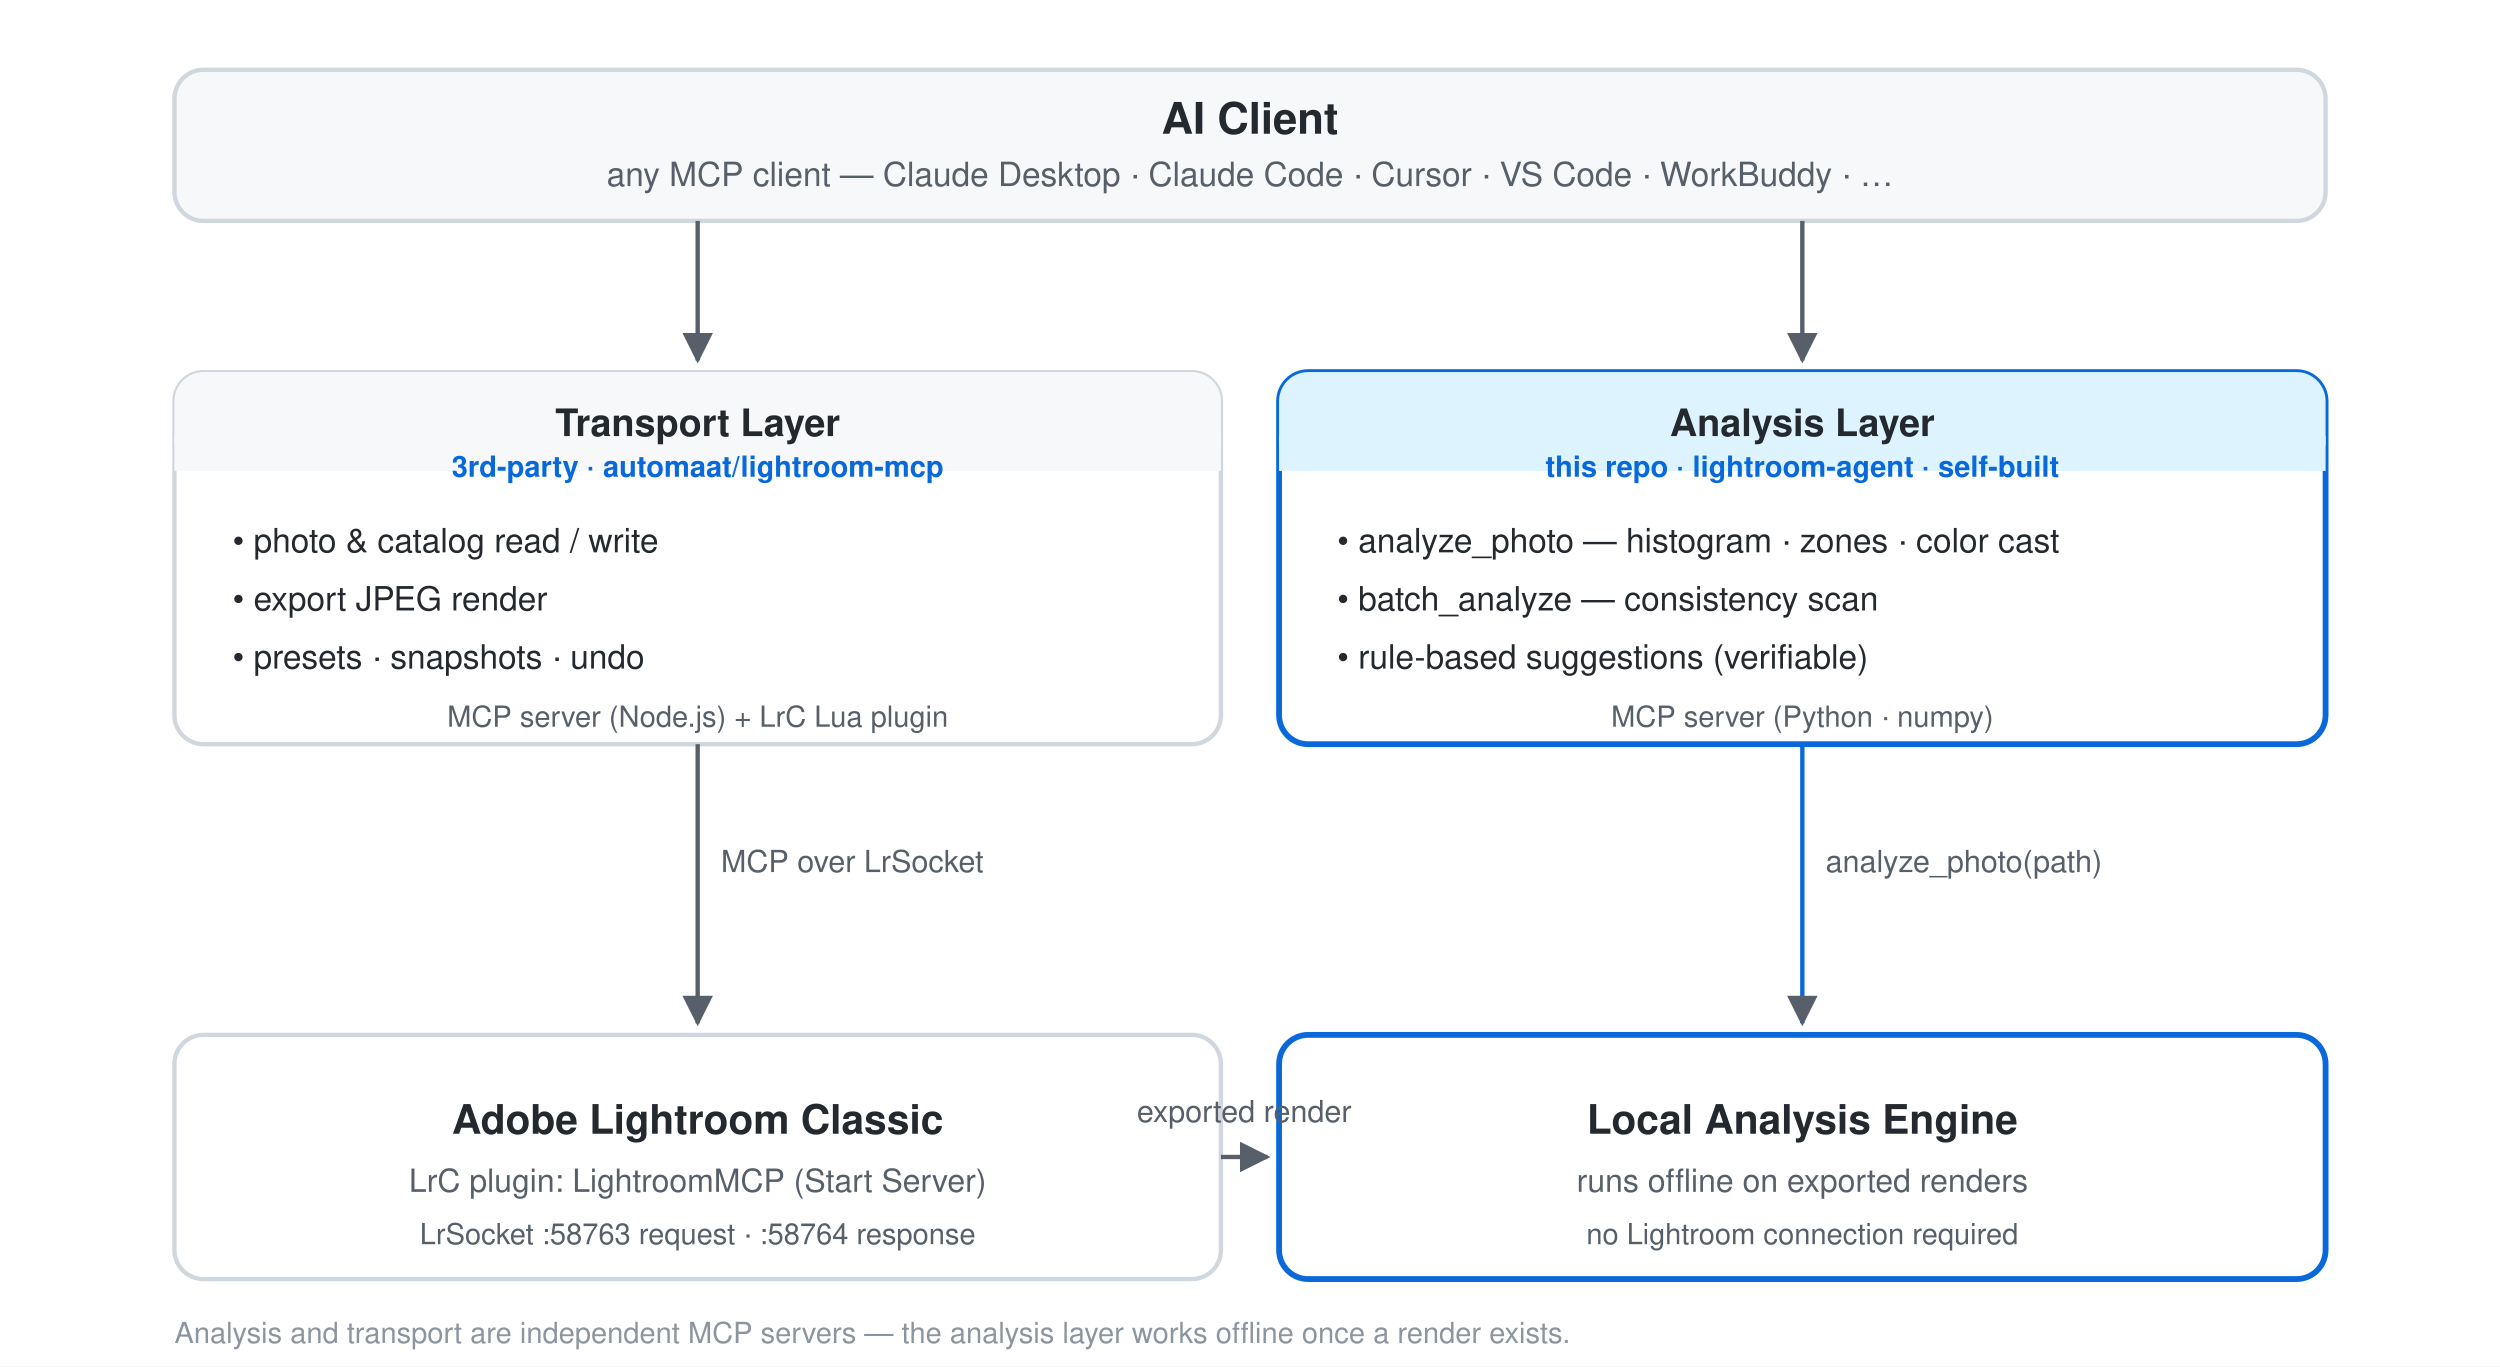
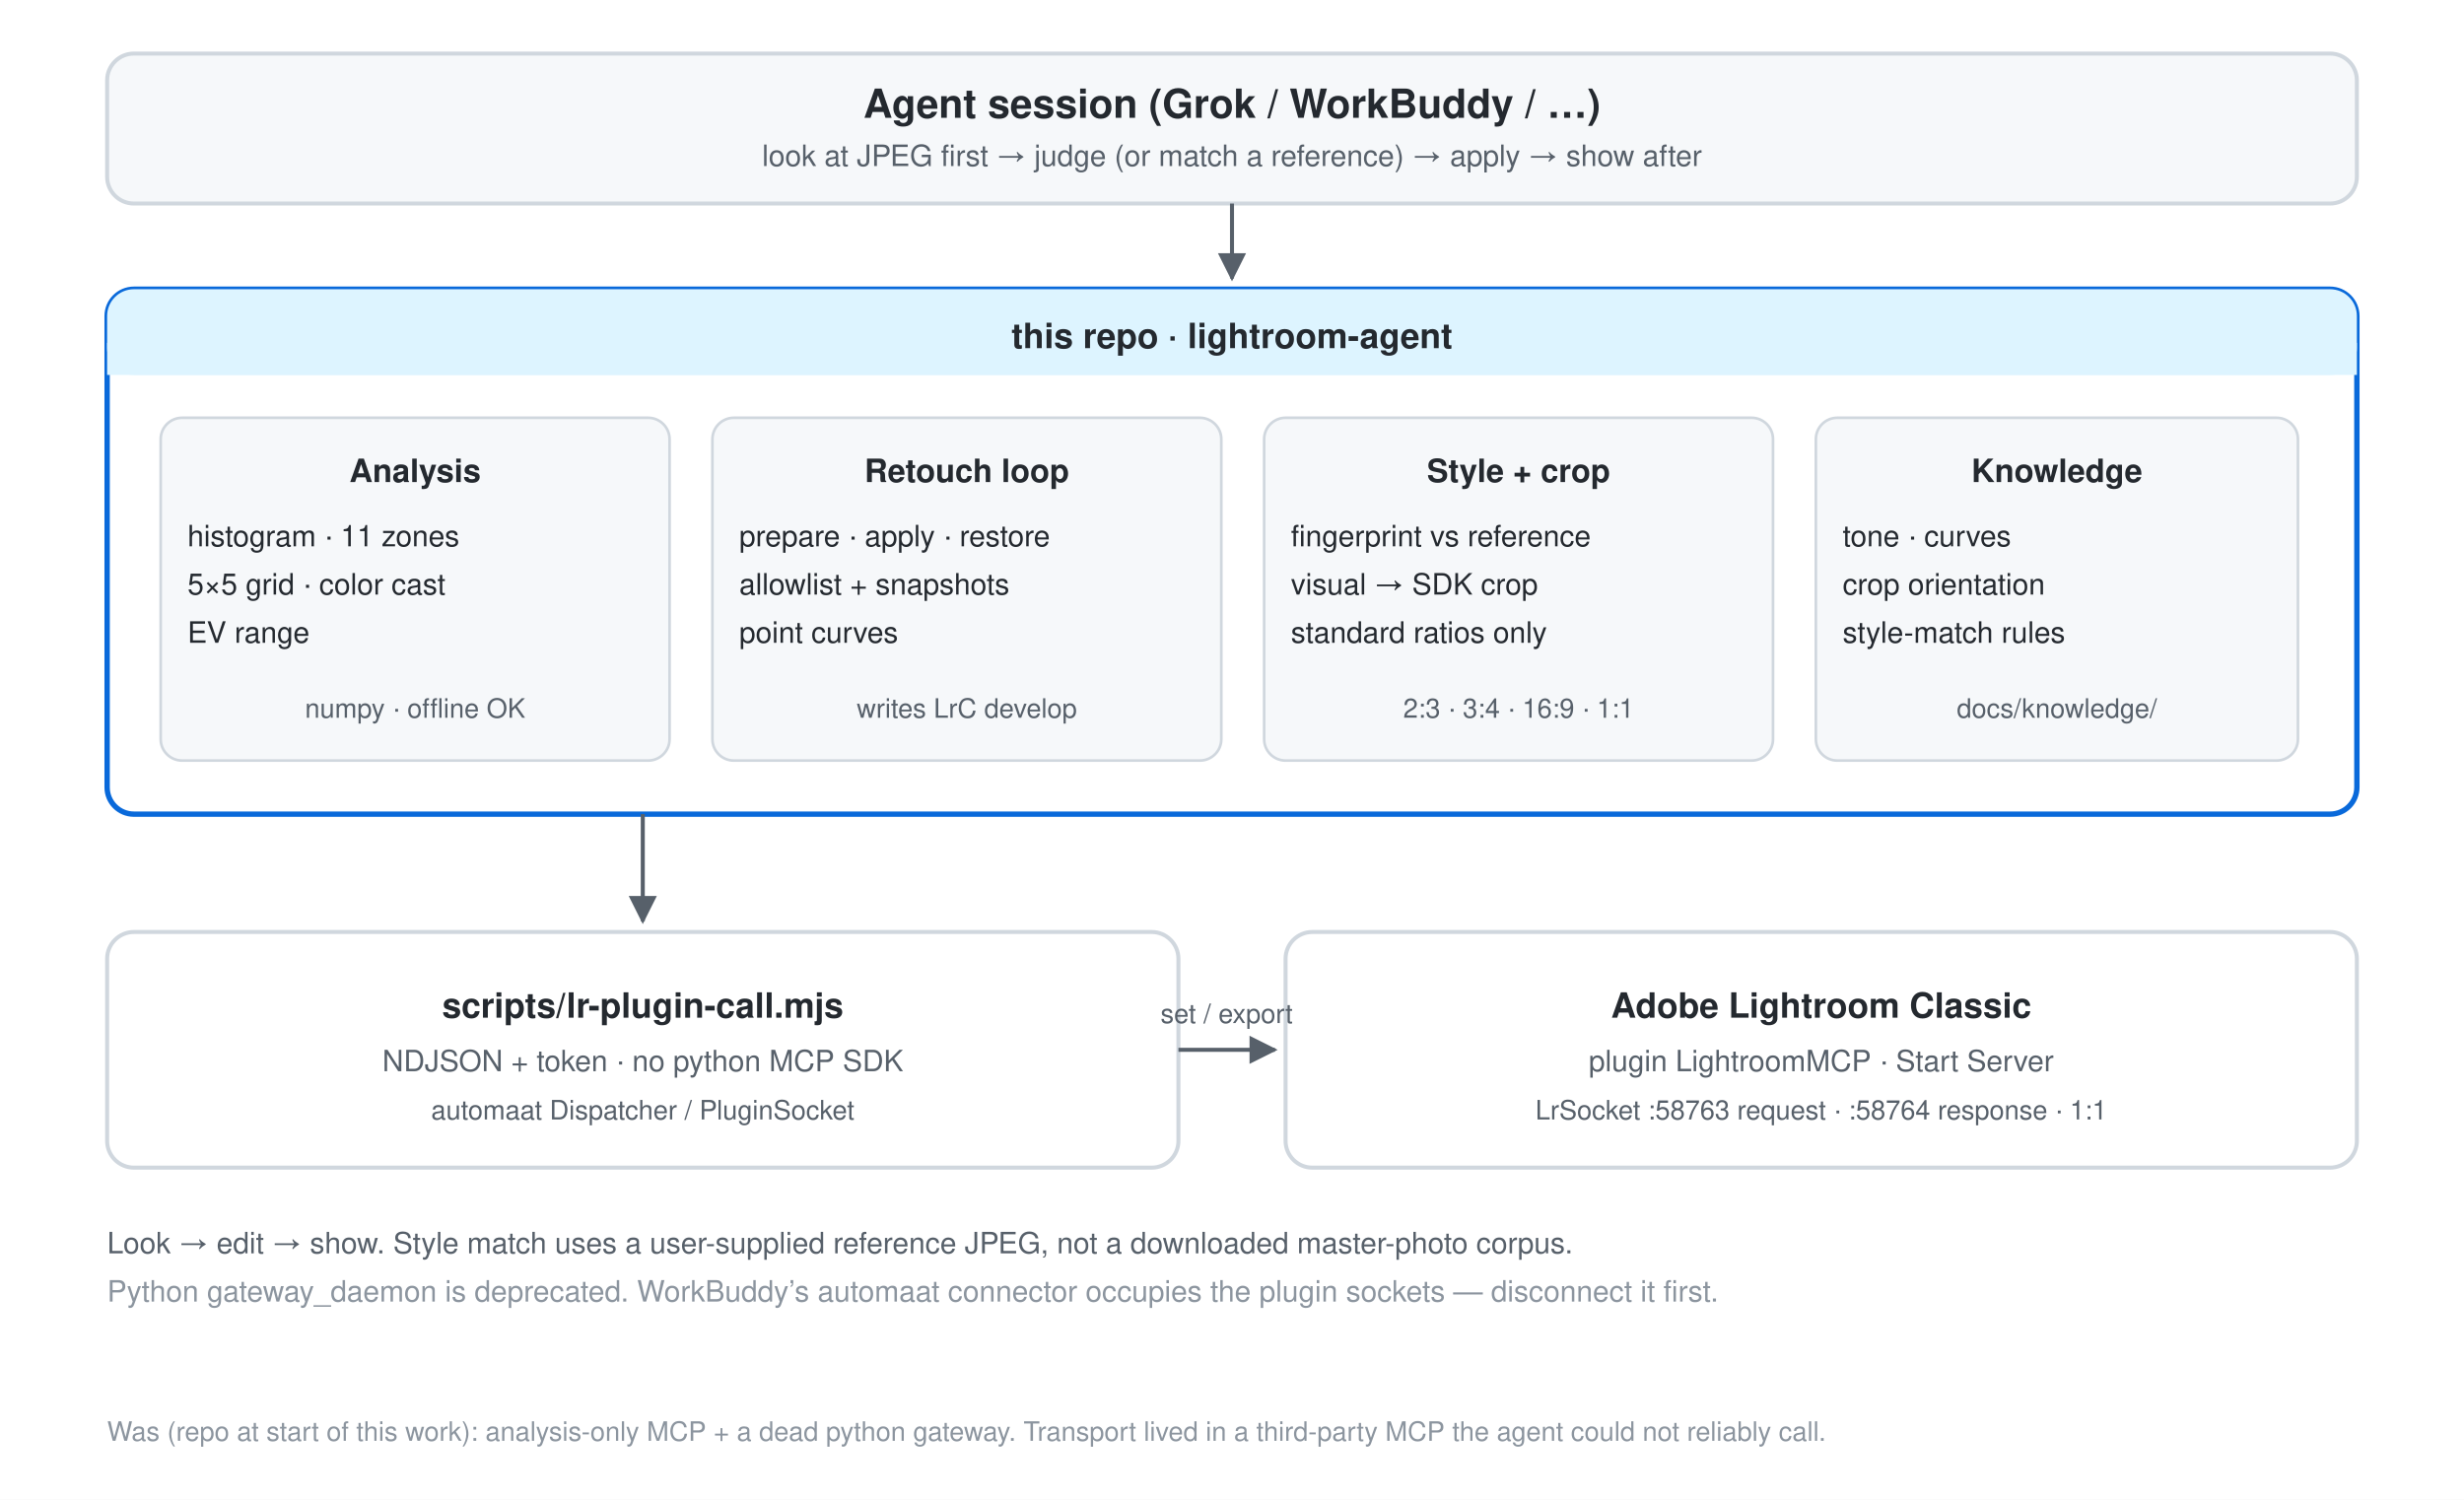
- <svg xmlns="http://www.w3.org/2000/svg" viewBox="0 0 860 470" font-family="-apple-system, 'Segoe UI', Helvetica, Arial, sans-serif">
+ <svg xmlns="http://www.w3.org/2000/svg" viewBox="0 0 920 560" font-family="-apple-system, 'Segoe UI', Helvetica, Arial, sans-serif">
  <defs>
    <marker id="arr" viewBox="0 0 10 10" refX="9" refY="5" markerWidth="7" markerHeight="7" orient="auto-start-reverse">
      <path d="M 0 0 L 10 5 L 0 10 z" fill="#57606a" />
    </marker>
  </defs>
-   <rect width="860" height="470" fill="#ffffff" />
-   <rect x="60" y="24" width="740" height="52" rx="10" fill="#f6f8fa" stroke="#d0d7de" stroke-width="1.5" />
-   <text x="430" y="46" text-anchor="middle" font-size="15" font-weight="600" fill="#24292f">AI Client</text>
-   <text x="430" y="64" text-anchor="middle" font-size="11.5" fill="#57606a">any MCP client — Claude Desktop · Claude Code · Cursor · VS Code · WorkBuddy · …</text>
-   <rect x="60" y="128" width="360" height="128" rx="10" fill="#ffffff" stroke="#d0d7de" stroke-width="1.5" />
-   <rect x="60" y="128" width="360" height="34" rx="10" fill="#f6f8fa" />
-   <rect x="60" y="150" width="360" height="12" fill="#f6f8fa" />
-   <text x="240" y="150" text-anchor="middle" font-size="13" font-weight="700" fill="#24292f">Transport Layer</text>
-   <text x="240" y="164" text-anchor="middle" font-size="10" fill="#0969da" font-weight="600">3rd-party · automaat/lightroom-mcp</text>
-   <text x="80" y="190" font-size="11.5" fill="#24292f">• photo &amp; catalog read / write</text>
-   <text x="80" y="210" font-size="11.5" fill="#24292f">• export JPEG render</text>
-   <text x="80" y="230" font-size="11.5" fill="#24292f">• presets · snapshots · undo</text>
-   <text x="240" y="250" text-anchor="middle" font-size="10" fill="#57606a">MCP server (Node.js) + LrC Lua plugin</text>
-   <rect x="440" y="128" width="360" height="128" rx="10" fill="#ffffff" stroke="#0969da" stroke-width="2" />
-   <rect x="440" y="128" width="360" height="34" rx="10" fill="#ddf4ff" />
-   <rect x="440" y="150" width="360" height="12" fill="#ddf4ff" />
-   <text x="620" y="150" text-anchor="middle" font-size="13" font-weight="700" fill="#24292f">Analysis Layer</text>
-   <text x="620" y="164" text-anchor="middle" font-size="10" fill="#0969da" font-weight="600">this repo · lightroom-agent · self-built</text>
-   <text x="460" y="190" font-size="11.5" fill="#24292f">• analyze_photo — histogram · zones · color cast</text>
-   <text x="460" y="210" font-size="11.5" fill="#24292f">• batch_analyze — consistency scan</text>
-   <text x="460" y="230" font-size="11.5" fill="#24292f">• rule-based suggestions (verifiable)</text>
-   <text x="620" y="250" text-anchor="middle" font-size="10" fill="#57606a">MCP server (Python · numpy)</text>
-   <rect x="60" y="356" width="360" height="84" rx="10" fill="#ffffff" stroke="#d0d7de" stroke-width="1.5" />
-   <text x="240" y="390" text-anchor="middle" font-size="14" font-weight="700" fill="#24292f">Adobe Lightroom Classic</text>
-   <text x="240" y="410" text-anchor="middle" font-size="11" fill="#57606a">LrC plugin: LightroomMCP (Start Server)</text>
-   <text x="240" y="428" text-anchor="middle" font-size="10" fill="#57606a">LrSocket :58763 request · :58764 response</text>
-   <rect x="440" y="356" width="360" height="84" rx="10" fill="#ffffff" stroke="#0969da" stroke-width="2" />
-   <text x="620" y="390" text-anchor="middle" font-size="14" font-weight="700" fill="#24292f">Local Analysis Engine</text>
-   <text x="620" y="410" text-anchor="middle" font-size="11" fill="#57606a">runs offline on exported renders</text>
-   <text x="620" y="428" text-anchor="middle" font-size="10" fill="#57606a">no Lightroom connection required</text>
-   <line x1="240" y1="256" x2="240" y2="352" stroke="#57606a" stroke-width="1.5" marker-end="url(#arr)" />
-   <text x="248" y="300" font-size="10.5" fill="#57606a">MCP over LrSocket</text>
-   <line x1="420" y1="398" x2="436" y2="398" stroke="#57606a" stroke-width="1.5" marker-end="url(#arr)" />
-   <text x="428" y="386" text-anchor="middle" font-size="10.5" fill="#57606a">exported render</text>
-   <line x1="620" y1="256" x2="620" y2="352" stroke="#0969da" stroke-width="1.5" marker-end="url(#arr)" />
-   <text x="628" y="300" font-size="10.5" fill="#57606a">analyze_photo(path)</text>
-   <line x1="240" y1="76" x2="240" y2="124" stroke="#57606a" stroke-width="1.5" marker-end="url(#arr)" />
-   <line x1="620" y1="76" x2="620" y2="124" stroke="#57606a" stroke-width="1.5" marker-end="url(#arr)" />
-   <text x="60" y="462" font-size="10" fill="#8c959f">Analysis and transport are independent MCP servers — the analysis layer works offline once a render exists.</text>
+   <rect width="920" height="560" fill="#ffffff" />
+   <rect x="40" y="20" width="840" height="56" rx="10" fill="#f6f8fa" stroke="#d0d7de" stroke-width="1.5" />
+   <text x="460" y="44" text-anchor="middle" font-size="15" font-weight="600" fill="#24292f">Agent session (Grok / WorkBuddy / …)</text>
+   <text x="460" y="62" text-anchor="middle" font-size="11" fill="#57606a">look at JPEG first → judge (or match a reference) → apply → show after</text>
+   <rect x="40" y="108" width="840" height="196" rx="10" fill="#ffffff" stroke="#0969da" stroke-width="2" />
+   <rect x="40" y="108" width="840" height="32" rx="10" fill="#ddf4ff" />
+   <rect x="40" y="128" width="840" height="12" fill="#ddf4ff" />
+   <text x="460" y="130" text-anchor="middle" font-size="13" font-weight="700" fill="#24292f">this repo · lightroom-agent</text>
+   <rect x="60" y="156" width="190" height="128" rx="8" fill="#f6f8fa" stroke="#d0d7de" />
+   <text x="155" y="180" text-anchor="middle" font-size="12" font-weight="600" fill="#24292f">Analysis</text>
+   <text x="70" y="204" font-size="11" fill="#24292f">histogram · 11 zones</text>
+   <text x="70" y="222" font-size="11" fill="#24292f">5×5 grid · color cast</text>
+   <text x="70" y="240" font-size="11" fill="#24292f">EV range</text>
+   <text x="155" y="268" text-anchor="middle" font-size="10" fill="#57606a">numpy · offline OK</text>
+   <rect x="266" y="156" width="190" height="128" rx="8" fill="#f6f8fa" stroke="#d0d7de" />
+   <text x="361" y="180" text-anchor="middle" font-size="12" font-weight="600" fill="#24292f">Retouch loop</text>
+   <text x="276" y="204" font-size="11" fill="#24292f">prepare · apply · restore</text>
+   <text x="276" y="222" font-size="11" fill="#24292f">allowlist + snapshots</text>
+   <text x="276" y="240" font-size="11" fill="#24292f">point curves</text>
+   <text x="361" y="268" text-anchor="middle" font-size="10" fill="#57606a">writes LrC develop</text>
+   <rect x="472" y="156" width="190" height="128" rx="8" fill="#f6f8fa" stroke="#d0d7de" />
+   <text x="567" y="180" text-anchor="middle" font-size="12" font-weight="600" fill="#24292f">Style + crop</text>
+   <text x="482" y="204" font-size="11" fill="#24292f">fingerprint vs reference</text>
+   <text x="482" y="222" font-size="11" fill="#24292f">visual → SDK crop</text>
+   <text x="482" y="240" font-size="11" fill="#24292f">standard ratios only</text>
+   <text x="567" y="268" text-anchor="middle" font-size="10" fill="#57606a">2:3 · 3:4 · 16:9 · 1:1</text>
+   <rect x="678" y="156" width="180" height="128" rx="8" fill="#f6f8fa" stroke="#d0d7de" />
+   <text x="768" y="180" text-anchor="middle" font-size="12" font-weight="600" fill="#24292f">Knowledge</text>
+   <text x="688" y="204" font-size="11" fill="#24292f">tone · curves</text>
+   <text x="688" y="222" font-size="11" fill="#24292f">crop orientation</text>
+   <text x="688" y="240" font-size="11" fill="#24292f">style-match rules</text>
+   <text x="768" y="268" text-anchor="middle" font-size="10" fill="#57606a">docs/knowledge/</text>
+   <rect x="40" y="348" width="400" height="88" rx="10" fill="#ffffff" stroke="#d0d7de" stroke-width="1.5" />
+   <text x="240" y="380" text-anchor="middle" font-size="13" font-weight="700" fill="#24292f">scripts/lr-plugin-call.mjs</text>
+   <text x="240" y="400" text-anchor="middle" font-size="11" fill="#57606a">NDJSON + token · no python MCP SDK</text>
+   <text x="240" y="418" text-anchor="middle" font-size="10" fill="#57606a">automaat Dispatcher / PluginSocket</text>
+   <rect x="480" y="348" width="400" height="88" rx="10" fill="#ffffff" stroke="#d0d7de" stroke-width="1.5" />
+   <text x="680" y="380" text-anchor="middle" font-size="13" font-weight="700" fill="#24292f">Adobe Lightroom Classic</text>
+   <text x="680" y="400" text-anchor="middle" font-size="11" fill="#57606a">plugin LightroomMCP · Start Server</text>
+   <text x="680" y="418" text-anchor="middle" font-size="10" fill="#57606a">LrSocket :58763 request · :58764 response · 1:1</text>
+   <line x1="460" y1="76" x2="460" y2="104" stroke="#57606a" stroke-width="1.5" marker-end="url(#arr)" />
+   <line x1="240" y1="304" x2="240" y2="344" stroke="#57606a" stroke-width="1.5" marker-end="url(#arr)" />
+   <line x1="440" y1="392" x2="476" y2="392" stroke="#57606a" stroke-width="1.5" marker-end="url(#arr)" />
+   <text x="458" y="382" text-anchor="middle" font-size="10" fill="#57606a">set / export</text>
+   <text x="40" y="468" font-size="11" fill="#57606a">Look → edit → show. Style match uses a user-supplied reference JPEG, not a downloaded master-photo corpus.</text>
+   <text x="40" y="486" font-size="11" fill="#8c959f">Python gateway_daemon is deprecated. WorkBuddy’s automaat connector occupies the plugin sockets — disconnect it first.</text>
+   <text x="40" y="538" font-size="10" fill="#8c959f">Was (repo at start of this work): analysis-only MCP + a dead python gateway. Transport lived in a third-party MCP the agent could not reliably call.</text>
</svg>
